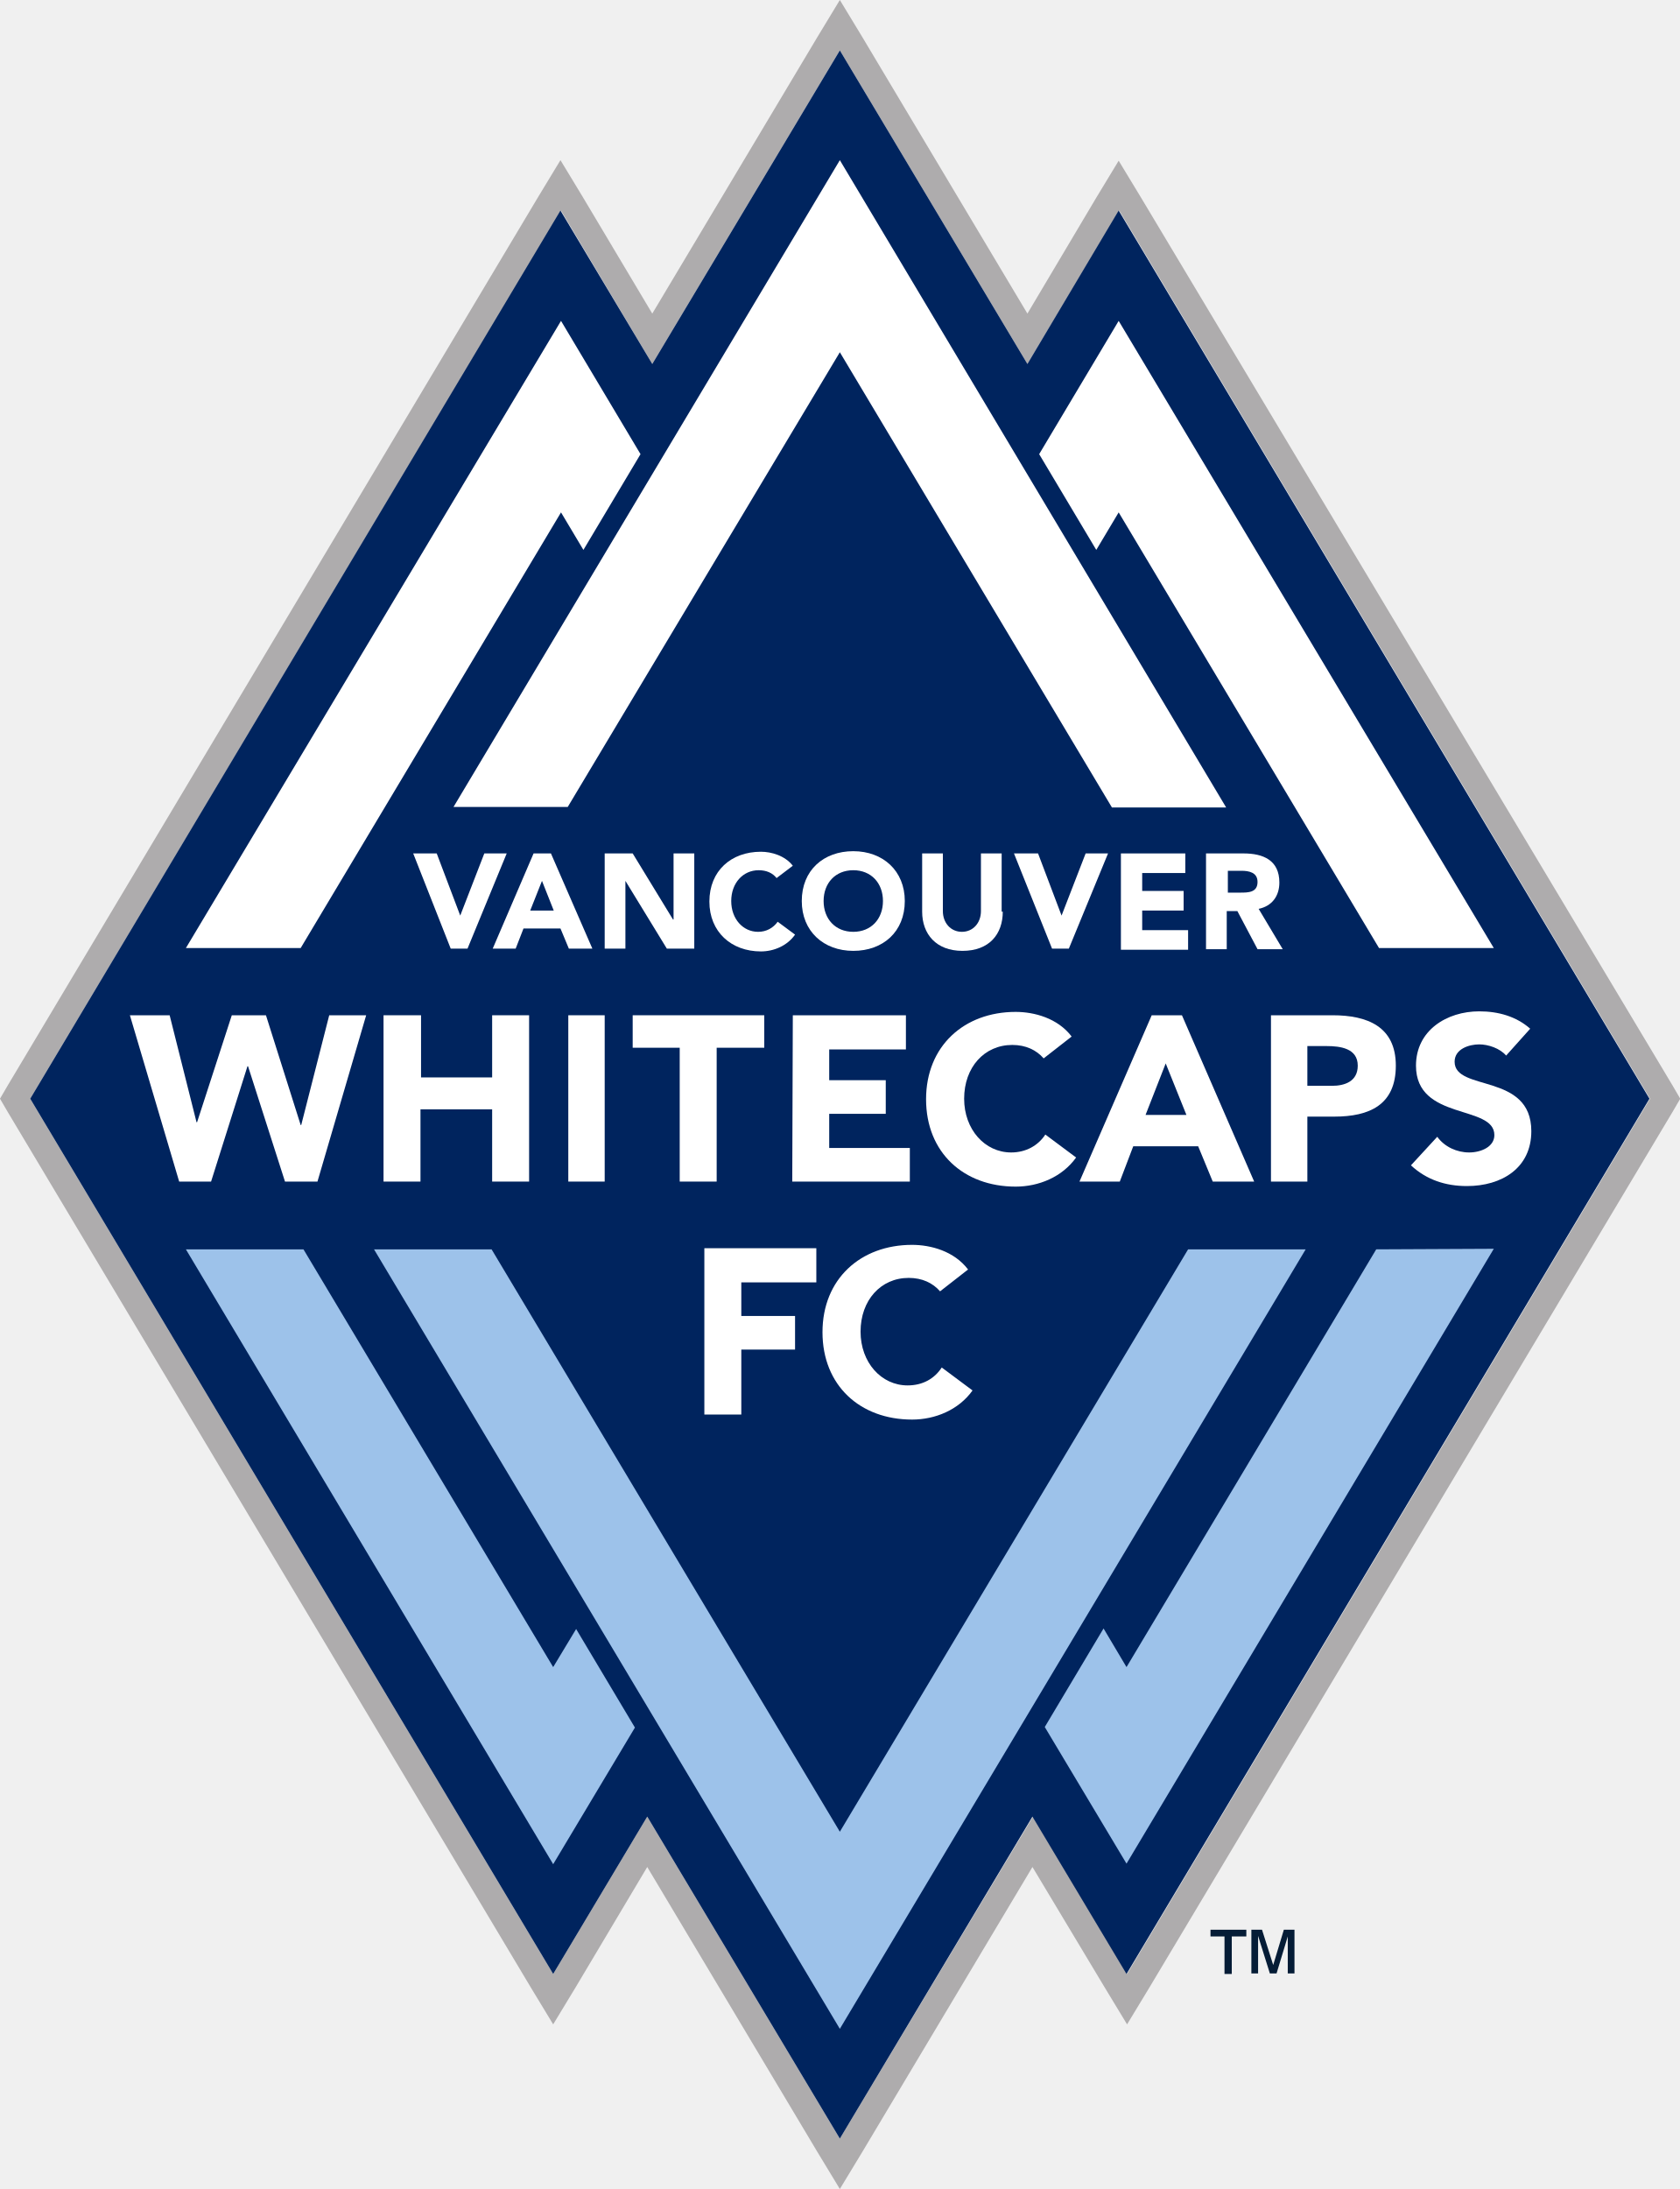
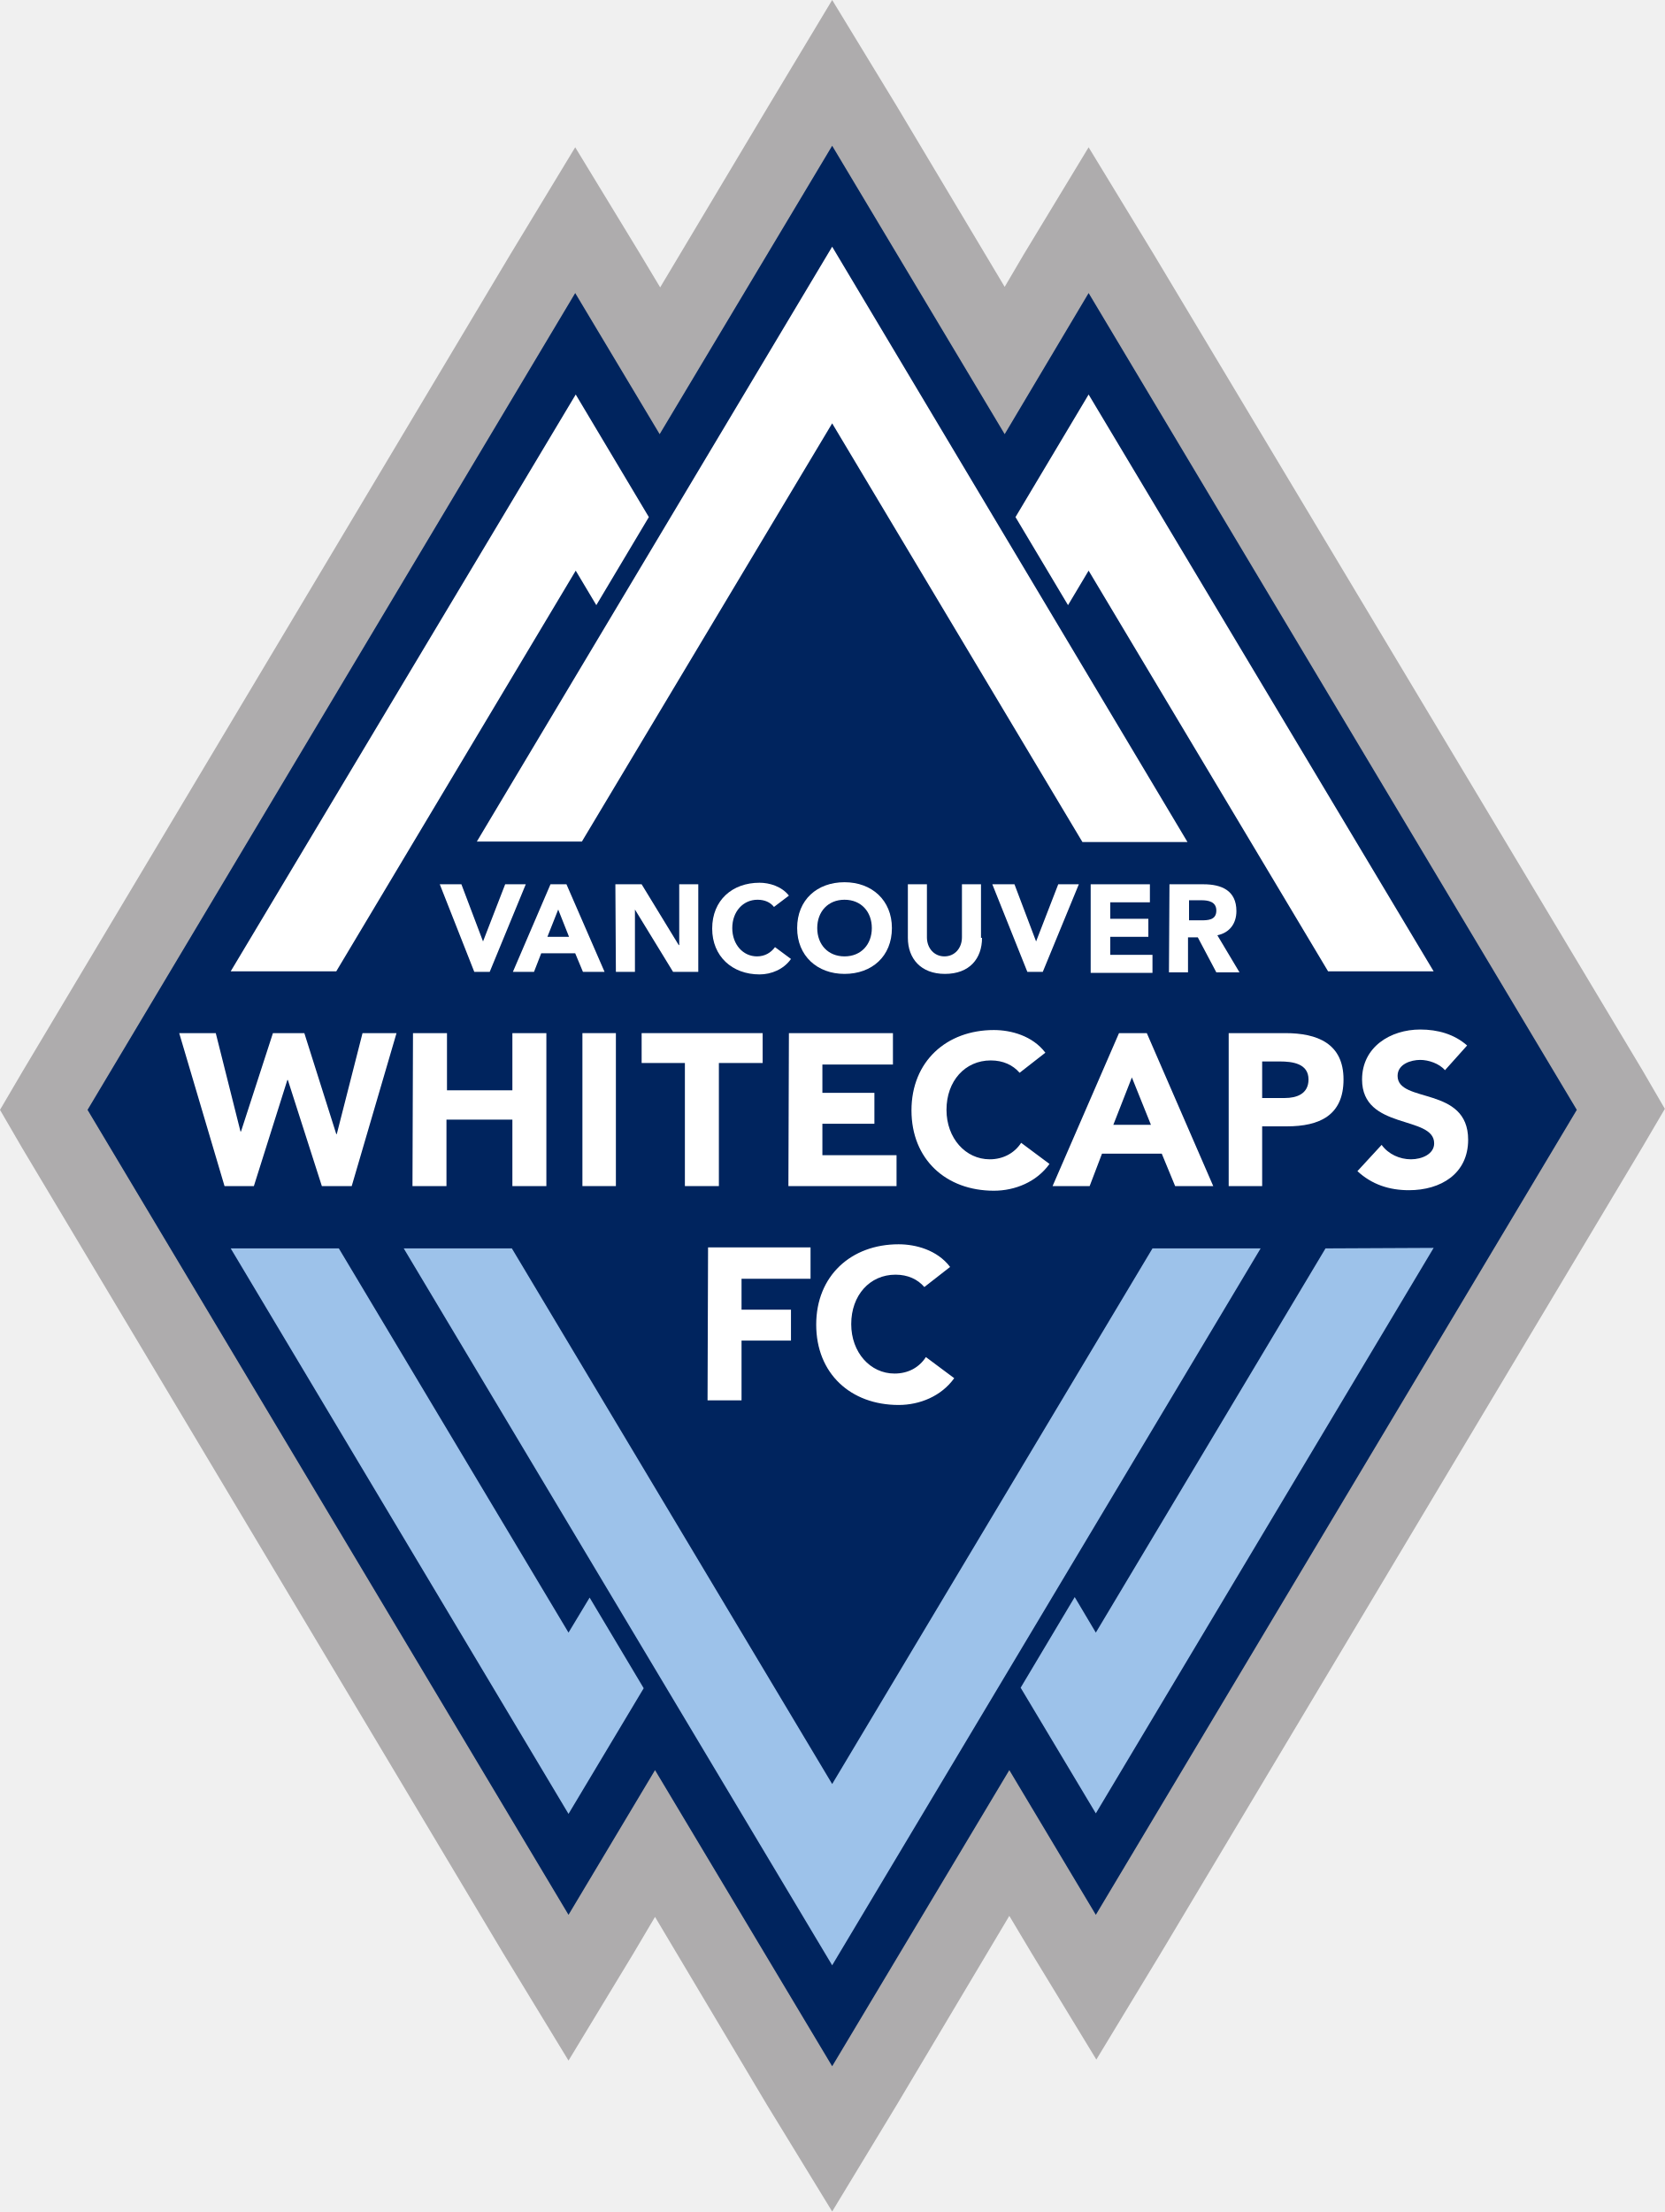
- <svg xmlns="http://www.w3.org/2000/svg" version="1.1" id="svg6395" x="0px" y="0px" width="300px" height="390.9px" viewBox="0 0 300 390.9" style="enable-background:new 0 0 300 390.9;" xml:space="preserve">
+ <svg xmlns="http://www.w3.org/2000/svg" version="1.1" id="svg6395" x="0px" y="0px" width="323.3px" height="429.5px" viewBox="0 0 323.3 429.5" style="enable-background:new 0 0 323.3 429.5;" xml:space="preserve">
  <style type="text/css">
	.st0{fill:#AEACAD;}
	.st1{fill:#00245E;}
	.st2{fill:#9DC2EA;}
	.st3{fill:#FFFFFF;}
- 	.st4{fill:#051C36;}
</style>
  <g>
-     <path id="path4489" class="st0" d="M150,0l-4,6.6L116.5,56l-12.4-20.8l-4-6.6l-4,6.6L1.4,193.8L0,196.2l1.4,2.4l93.4,156.3l4,6.6   l4-6.6l12.8-21.5l30.4,50.9l4,6.6l4-6.6l30.4-50.9l12.9,21.5l4,6.6l4-6.6l93.4-156.3l1.4-2.4l-1.4-2.4L203.8,35.3l-4-6.6l-4,6.6   L183.5,56L154,6.6L150,0L150,0z M150,9l33.5,56l16.4-27.4l94.8,158.6l-93.4,156.3l-16.8-28.1L150,381.9l-34.4-57.5l-16.8,28.1   L5.4,196.2l94.8-158.6L116.5,65L150,9L150,9z" />
-     <path id="path4491" class="st1" d="M115.6,324.4l34.4,57.5l34.4-57.5l16.8,28.1l93.4-156.3L199.8,37.6L183.5,65L150,9l-33.5,56   l-16.4-27.4L5.4,196.2l93.4,156.3L115.6,324.4L115.6,324.4z" />
-     <path id="path4493" class="st2" d="M212.2,223.1l-62.2,104l-62.2-104h-21L150,362.3l83.2-139.2H212.2L212.2,223.1z M98.8,297.7   l-44.6-74.6h-21l65.6,109.8l14.6-24.4l-10.5-17.6L98.8,297.7L98.8,297.7z M245.8,223.1l-44.6,74.6l-4.1-6.9l-10.5,17.6l14.6,24.4   l65.6-109.8L245.8,223.1L245.8,223.1z" />
-     <path id="path4495" class="st3" d="M199.8,57.3l-14.2,23.8l10.2,17.1l4-6.7l46.5,77.8h20.5L199.8,57.3L199.8,57.3z M33.2,169.3   h20.5l46.5-77.8l4,6.7l10.2-17.1l-14.2-23.8L33.2,169.3L33.2,169.3z" />
-     <path id="path4497" class="st3" d="M101.4,144.1L150,62.9l48.6,81.3H219L150,28.6L81,144.1H101.4z" />
-     <path id="path4499" class="st3" d="M23.2,181.3h7.1l4.8,19.1h0.1l6.2-19.1h6.1l6.2,19.6h0.1l5-19.6h6.6L56.7,211h-5.8l-6.6-20.6   h-0.1L37.7,211H32L23.2,181.3L23.2,181.3z" />
-     <path id="path4501" class="st3" d="M68.6,181.3h6.6v11.1h12.7v-11.1h6.6V211h-6.6v-12.9H75.1V211h-6.6V181.3z" />
-     <path id="path4503" class="st3" d="M101.5,181.3h6.5V211h-6.5V181.3z" />
-     <path id="path4505" class="st3" d="M121.5,187.1H113v-5.8h23.5v5.8H128V211h-6.6V187.1z" />
-     <path id="path4507" class="st3" d="M141.6,181.3h20.2v6.1h-13.7v5.5h10.1v6h-10.1v6.1h14.4v6h-21L141.6,181.3L141.6,181.3z" />
+     <path class="st0" d="M149,408.8l-21.8-36.6l-4.2,7.1l-12.6,20.8l-12.6-20.7L4.3,222.9L0,215.5l4.4-7.5L99.1,49.4l12.6-20.8   l12.6,20.7l3.9,6.5l20.9-35L161.6,0l12.6,20.7l20.9,35l3.7-6.3l12.6-20.8l12.6,20.7l95,158.6l4.3,7.4l-4.4,7.5l-93.4,156.3   l-12.6,20.8l-12.6-20.7l-4.3-7.2l-21.8,36.6l-12.6,20.8L149,408.8z M161.6,381.7l34.5-57.5l16.8,28.1l81.8-136.8L211.5,76.4   l-16.4,27.4l-33.5-56l-33.5,56l-16.3-27.4L28.6,215.5l81.8,136.8l16.8-28.1L161.6,381.7z" />
+     <path id="path4489" class="st0" d="M161.6,19.3l-4,6.6l-29.5,49.4l-12.4-20.8l-4-6.6l-4,6.6L13,213.1l-1.4,2.4l1.4,2.4l93.4,156.3   l4,6.6l4-6.6l12.8-21.5l30.4,50.9l4,6.6l4-6.6l30.4-50.9l12.9,21.5l4,6.6l4-6.6l93.4-156.3l1.4-2.4l-1.4-2.4L215.4,54.6l-4-6.6   l-4,6.6l-12.3,20.7l-29.5-49.4L161.6,19.3L161.6,19.3z M161.6,28.3l33.5,56l16.4-27.4l94.8,158.6l-93.4,156.3l-16.8-28.1   l-34.5,57.5l-34.4-57.5l-16.8,28.1L17,215.5l94.8-158.6l16.3,27.4L161.6,28.3L161.6,28.3z" />
+     <path id="path4491" class="st1" d="M127.2,343.7l34.4,57.5l34.4-57.5l16.8,28.1l93.4-156.3L211.4,56.9l-16.3,27.4l-33.5-56   l-33.5,56l-16.4-27.4L17,215.5l93.4,156.3L127.2,343.7L127.2,343.7z" />
+     <path id="path4493" class="st2" d="M223.8,242.4l-62.2,104l-62.2-104h-21l83.2,139.2l83.2-139.2L223.8,242.4L223.8,242.4z    M110.4,317l-44.6-74.6h-21l65.6,109.8l14.6-24.4l-10.5-17.6L110.4,317L110.4,317z M257.4,242.4L212.8,317l-4.1-6.9l-10.5,17.6   l14.6,24.4l65.6-109.8L257.4,242.4L257.4,242.4z" />
+     <path id="path4495" class="st3" d="M211.4,76.6l-14.2,23.8l10.2,17.1l4-6.7l46.5,77.8h20.5L211.4,76.6L211.4,76.6z M44.8,188.6   h20.5l46.5-77.8l4,6.7l10.2-17.1l-14.2-23.8L44.8,188.6L44.8,188.6z" />
+     <path id="path4497" class="st3" d="M113,163.4l48.6-81.2l48.6,81.3h20.4l-69-115.6l-69,115.5H113z" />
+     <path id="path4499" class="st3" d="M34.8,200.6h7.1l4.8,19.1h0.1l6.2-19.1h6.1l6.2,19.6h0.1l5-19.6H77l-8.7,29.7h-5.8l-6.6-20.6   h-0.1l-6.5,20.6h-5.7L34.8,200.6L34.8,200.6z" />
+     <path id="path4501" class="st3" d="M80.2,200.6h6.6v11.1h12.7v-11.1h6.6v29.7h-6.6v-12.9H86.7v12.9h-6.6L80.2,200.6L80.2,200.6z" />
+     <path id="path4503" class="st3" d="M113.1,200.6h6.5v29.7h-6.5V200.6z" />
+     <path id="path4505" class="st3" d="M133.1,206.4h-8.5v-5.8h23.5v5.8h-8.5v23.9H133v-23.9H133.1z" />
+     <path id="path4507" class="st3" d="M153.2,200.6h20.2v6.1h-13.7v5.5h10.1v6h-10.1v6.1h14.4v6h-21L153.2,200.6L153.2,200.6z" />
    <g id="g4511">
-       <path id="path4513" class="st3" d="M186.4,189c-1.3-1.5-3.2-2.4-5.6-2.4c-5,0-8.6,4-8.6,9.6c0,5.5,3.7,9.6,8.4,9.6    c2.6,0,4.8-1.2,6.1-3.2l5.5,4.1c-2.5,3.5-6.7,5.2-10.8,5.2c-9.3,0-16-6.1-16-15.6c0-9.5,6.8-15.6,16-15.6c3.3,0,7.5,1.1,10,4.4    L186.4,189L186.4,189z" />
-       <path id="path4515" class="st3" d="M208.2,189.9l-3.6,9.2h7.3L208.2,189.9z M205.7,181.3h5.4L224,211h-7.4l-2.6-6.3h-11.6L200,211    h-7.2L205.7,181.3z" />
-       <path id="path4517" class="st3" d="M233.5,193.9h4.4c2.3,0,4.6-0.8,4.6-3.6c0-3.1-3.1-3.5-5.6-3.5h-3.4L233.5,193.9L233.5,193.9z     M227,181.3h11c6.2,0,11.3,2,11.3,9c0,7-4.7,9.1-11,9.1h-4.8V211H227L227,181.3L227,181.3z" />
-       <path id="path4519" class="st3" d="M269,188.5c-1.1-1.3-3.2-2-4.8-2c-1.8,0-4.4,0.8-4.4,3.1c0,5.4,13.7,1.9,13.7,12.4    c0,6.6-5.3,9.8-11.5,9.8c-3.8,0-7.2-1.1-10-3.7l4.7-5.1c1.3,1.8,3.5,2.8,5.7,2.8c2.1,0,4.5-1,4.5-3.1c0-5.5-14-2.5-14-12.4    c0-6.3,5.5-9.7,11.3-9.7c3.4,0,6.6,0.9,9.1,3.1L269,188.5L269,188.5z" />
-       <path id="path4521" class="st3" d="M125.9,222.9h19.9v6.1h-13.4v6h9.6v6h-9.6v11.6h-6.6V222.9z" />
-       <path id="path4523" class="st3" d="M167.9,230.6c-1.3-1.5-3.2-2.4-5.6-2.4c-5,0-8.6,4-8.6,9.6c0,5.5,3.7,9.6,8.4,9.6    c2.7,0,4.8-1.2,6.1-3.2l5.5,4.1c-2.5,3.5-6.7,5.2-10.8,5.2c-9.3,0-16-6.1-16-15.6c0-9.5,6.8-15.6,16-15.6c3.3,0,7.5,1.1,10,4.4    L167.9,230.6L167.9,230.6z" />
-       <path id="path4525" class="st3" d="M73.8,152.4H78l4.2,11.1h0l4.3-11.1h4l-7,17h-3L73.8,152.4z" />
-       <path id="path4527" class="st3" d="M96.8,157.3l-2.1,5.3h4.2L96.8,157.3z M95.3,152.4h3.1l7.4,17h-4.2l-1.5-3.6h-6.6l-1.4,3.6H88    L95.3,152.4L95.3,152.4z" />
-       <path id="path4529" class="st3" d="M107.9,152.4h5.1l7.2,11.8h0.1v-11.8h3.7v17h-4.9l-7.4-12.1h0v12.1h-3.7V152.4z" />
-       <path id="path4531" class="st3" d="M138.7,156.8c-0.7-0.9-1.8-1.4-3.2-1.4c-2.8,0-4.9,2.3-4.9,5.5c0,3.2,2.1,5.5,4.8,5.5    c1.5,0,2.7-0.7,3.5-1.8l3.1,2.3c-1.4,2-3.8,3-6.1,3c-5.3,0-9.2-3.5-9.2-8.9c0-5.5,3.9-8.9,9.2-8.9c1.9,0,4.3,0.7,5.7,2.5    L138.7,156.8L138.7,156.8z" />
-       <path id="path4533" class="st3" d="M152.4,166.4c3.2,0,5.3-2.3,5.3-5.5c0-3.2-2.1-5.5-5.3-5.5c-3.2,0-5.3,2.3-5.3,5.5    C147.1,164.1,149.2,166.4,152.4,166.4 M152.4,152c5.3,0,9.2,3.5,9.2,8.9c0,5.5-3.9,8.9-9.2,8.9c-5.3,0-9.2-3.5-9.2-8.9    C143.2,155.4,147.1,152,152.4,152" />
-       <path id="path4535" class="st3" d="M179.1,162.8c0,4-2.4,7-7.2,7c-4.7,0-7.2-3-7.2-7v-10.4h3.7v10.3c0,2.1,1.4,3.7,3.4,3.7    c2,0,3.4-1.6,3.4-3.7v-10.3h3.7V162.8z" />
-       <path id="path4537" class="st3" d="M181.1,152.4h4.3l4.2,11.1h0l4.3-11.1h4l-7,17h-3L181.1,152.4z" />
-       <path id="path4539" class="st3" d="M200.2,152.4h11.5v3.5H204v3.2h7.4v3.5H204v3.5h8.2v3.5h-12L200.2,152.4L200.2,152.4z" />
-       <path id="path4541" class="st3" d="M219.3,159.4h2.2c1.4,0,3.1,0,3.1-1.9c0-1.7-1.5-2-2.9-2h-2.4V159.4z M215.5,152.4h6.6    c3.5,0,6.4,1.2,6.4,5.2c0,2.4-1.3,4.2-3.7,4.7l4.3,7.2h-4.5l-3.6-6.8h-1.9v6.8h-3.7V152.4z" />
-       <path id="path4543" class="st4" d="M216.2,345.8h2.5v6.7h1.3v-6.7h2.6v-1.2h-6.4L216.2,345.8L216.2,345.8z" />
-       <path id="path4545" class="st4" d="M227.4,350.9l-2-6.3h-1.9v7.8h1.2v-6.7l2.1,6.7h1.2l2-6.6v6.6h1.2v-7.8h-1.9L227.4,350.9    L227.4,350.9z" />
+       <path id="path4513" class="st3" d="M198,208.3c-1.3-1.5-3.2-2.4-5.6-2.4c-5,0-8.6,4-8.6,9.6c0,5.5,3.7,9.6,8.4,9.6    c2.6,0,4.8-1.2,6.1-3.2l5.5,4.1c-2.5,3.5-6.7,5.2-10.8,5.2c-9.3,0-16-6.1-16-15.6s6.8-15.6,16-15.6c3.3,0,7.5,1.1,10,4.4    L198,208.3L198,208.3z" />
+       <path id="path4515" class="st3" d="M219.8,209.2l-3.6,9.2h7.3L219.8,209.2z M217.3,200.6h5.4l12.9,29.7h-7.4l-2.6-6.3H214    l-2.4,6.3h-7.2L217.3,200.6z" />
+       <path id="path4517" class="st3" d="M245.1,213.2h4.4c2.3,0,4.6-0.8,4.6-3.6c0-3.1-3.1-3.5-5.6-3.5h-3.4V213.2L245.1,213.2z     M238.6,200.6h11c6.2,0,11.3,2,11.3,9s-4.7,9.1-11,9.1h-4.8v11.6h-6.5V200.6L238.6,200.6z" />
+       <path id="path4519" class="st3" d="M280.6,207.8c-1.1-1.3-3.2-2-4.8-2c-1.8,0-4.4,0.8-4.4,3.1c0,5.4,13.7,1.9,13.7,12.4    c0,6.6-5.3,9.8-11.5,9.8c-3.8,0-7.2-1.1-10-3.7l4.7-5.1c1.3,1.8,3.5,2.8,5.7,2.8c2.1,0,4.5-1,4.5-3.1c0-5.5-14-2.5-14-12.4    c0-6.3,5.5-9.7,11.3-9.7c3.4,0,6.6,0.9,9.1,3.1L280.6,207.8L280.6,207.8z" />
+       <path id="path4521" class="st3" d="M137.5,242.2h19.9v6.1H144v6h9.6v6H144v11.6h-6.6L137.5,242.2L137.5,242.2z" />
+       <path id="path4523" class="st3" d="M179.5,249.9c-1.3-1.5-3.2-2.4-5.6-2.4c-5,0-8.6,4-8.6,9.6c0,5.5,3.7,9.6,8.4,9.6    c2.7,0,4.8-1.2,6.1-3.2l5.5,4.1c-2.5,3.5-6.7,5.2-10.8,5.2c-9.3,0-16-6.1-16-15.6s6.8-15.6,16-15.6c3.3,0,7.5,1.1,10,4.4    L179.5,249.9L179.5,249.9z" />
+       <path id="path4525" class="st3" d="M85.4,171.7h4.2l4.2,11.1l0,0l4.3-11.1h4l-7,17h-3L85.4,171.7z" />
+       <path id="path4527" class="st3" d="M108.4,176.6l-2.1,5.3h4.2L108.4,176.6z M106.9,171.7h3.1l7.4,17h-4.2l-1.5-3.6h-6.6l-1.4,3.6    h-4.1L106.9,171.7L106.9,171.7z" />
+       <path id="path4529" class="st3" d="M119.5,171.7h5.1l7.2,11.8h0.1v-11.8h3.7v17h-4.9l-7.4-12.1l0,0v12.1h-3.7L119.5,171.7    L119.5,171.7z" />
+       <path id="path4531" class="st3" d="M150.3,176.1c-0.7-0.9-1.8-1.4-3.2-1.4c-2.8,0-4.9,2.3-4.9,5.5s2.1,5.5,4.8,5.5    c1.5,0,2.7-0.7,3.5-1.8l3.1,2.3c-1.4,2-3.8,3-6.1,3c-5.3,0-9.2-3.5-9.2-8.9c0-5.5,3.9-8.9,9.2-8.9c1.9,0,4.3,0.7,5.7,2.5    L150.3,176.1L150.3,176.1z" />
+       <path id="path4533" class="st3" d="M164,185.7c3.2,0,5.3-2.3,5.3-5.5s-2.1-5.5-5.3-5.5s-5.3,2.3-5.3,5.5    C158.7,183.4,160.8,185.7,164,185.7 M164,171.3c5.3,0,9.2,3.5,9.2,8.9c0,5.5-3.9,8.9-9.2,8.9s-9.2-3.5-9.2-8.9    C154.8,174.7,158.7,171.3,164,171.3" />
+       <path id="path4535" class="st3" d="M190.7,182.1c0,4-2.4,7-7.2,7c-4.7,0-7.2-3-7.2-7v-10.4h3.7V182c0,2.1,1.4,3.7,3.4,3.7    s3.4-1.6,3.4-3.7v-10.3h3.7v10.4H190.7z" />
+       <path id="path4537" class="st3" d="M192.7,171.7h4.3l4.2,11.1l0,0l4.3-11.1h4l-7,17h-3L192.7,171.7z" />
+       <path id="path4539" class="st3" d="M211.8,171.7h11.5v3.5h-7.7v3.2h7.4v3.5h-7.4v3.5h8.2v3.5h-12V171.7L211.8,171.7z" />
+       <path id="path4541" class="st3" d="M230.9,178.7h2.2c1.4,0,3.1,0,3.1-1.9c0-1.7-1.5-2-2.9-2h-2.4L230.9,178.7L230.9,178.7z     M227.1,171.7h6.6c3.5,0,6.4,1.2,6.4,5.2c0,2.4-1.3,4.2-3.7,4.7l4.3,7.2h-4.5l-3.6-6.8h-1.9v6.8H227L227.1,171.7L227.1,171.7z" />
    </g>
  </g>
</svg>
